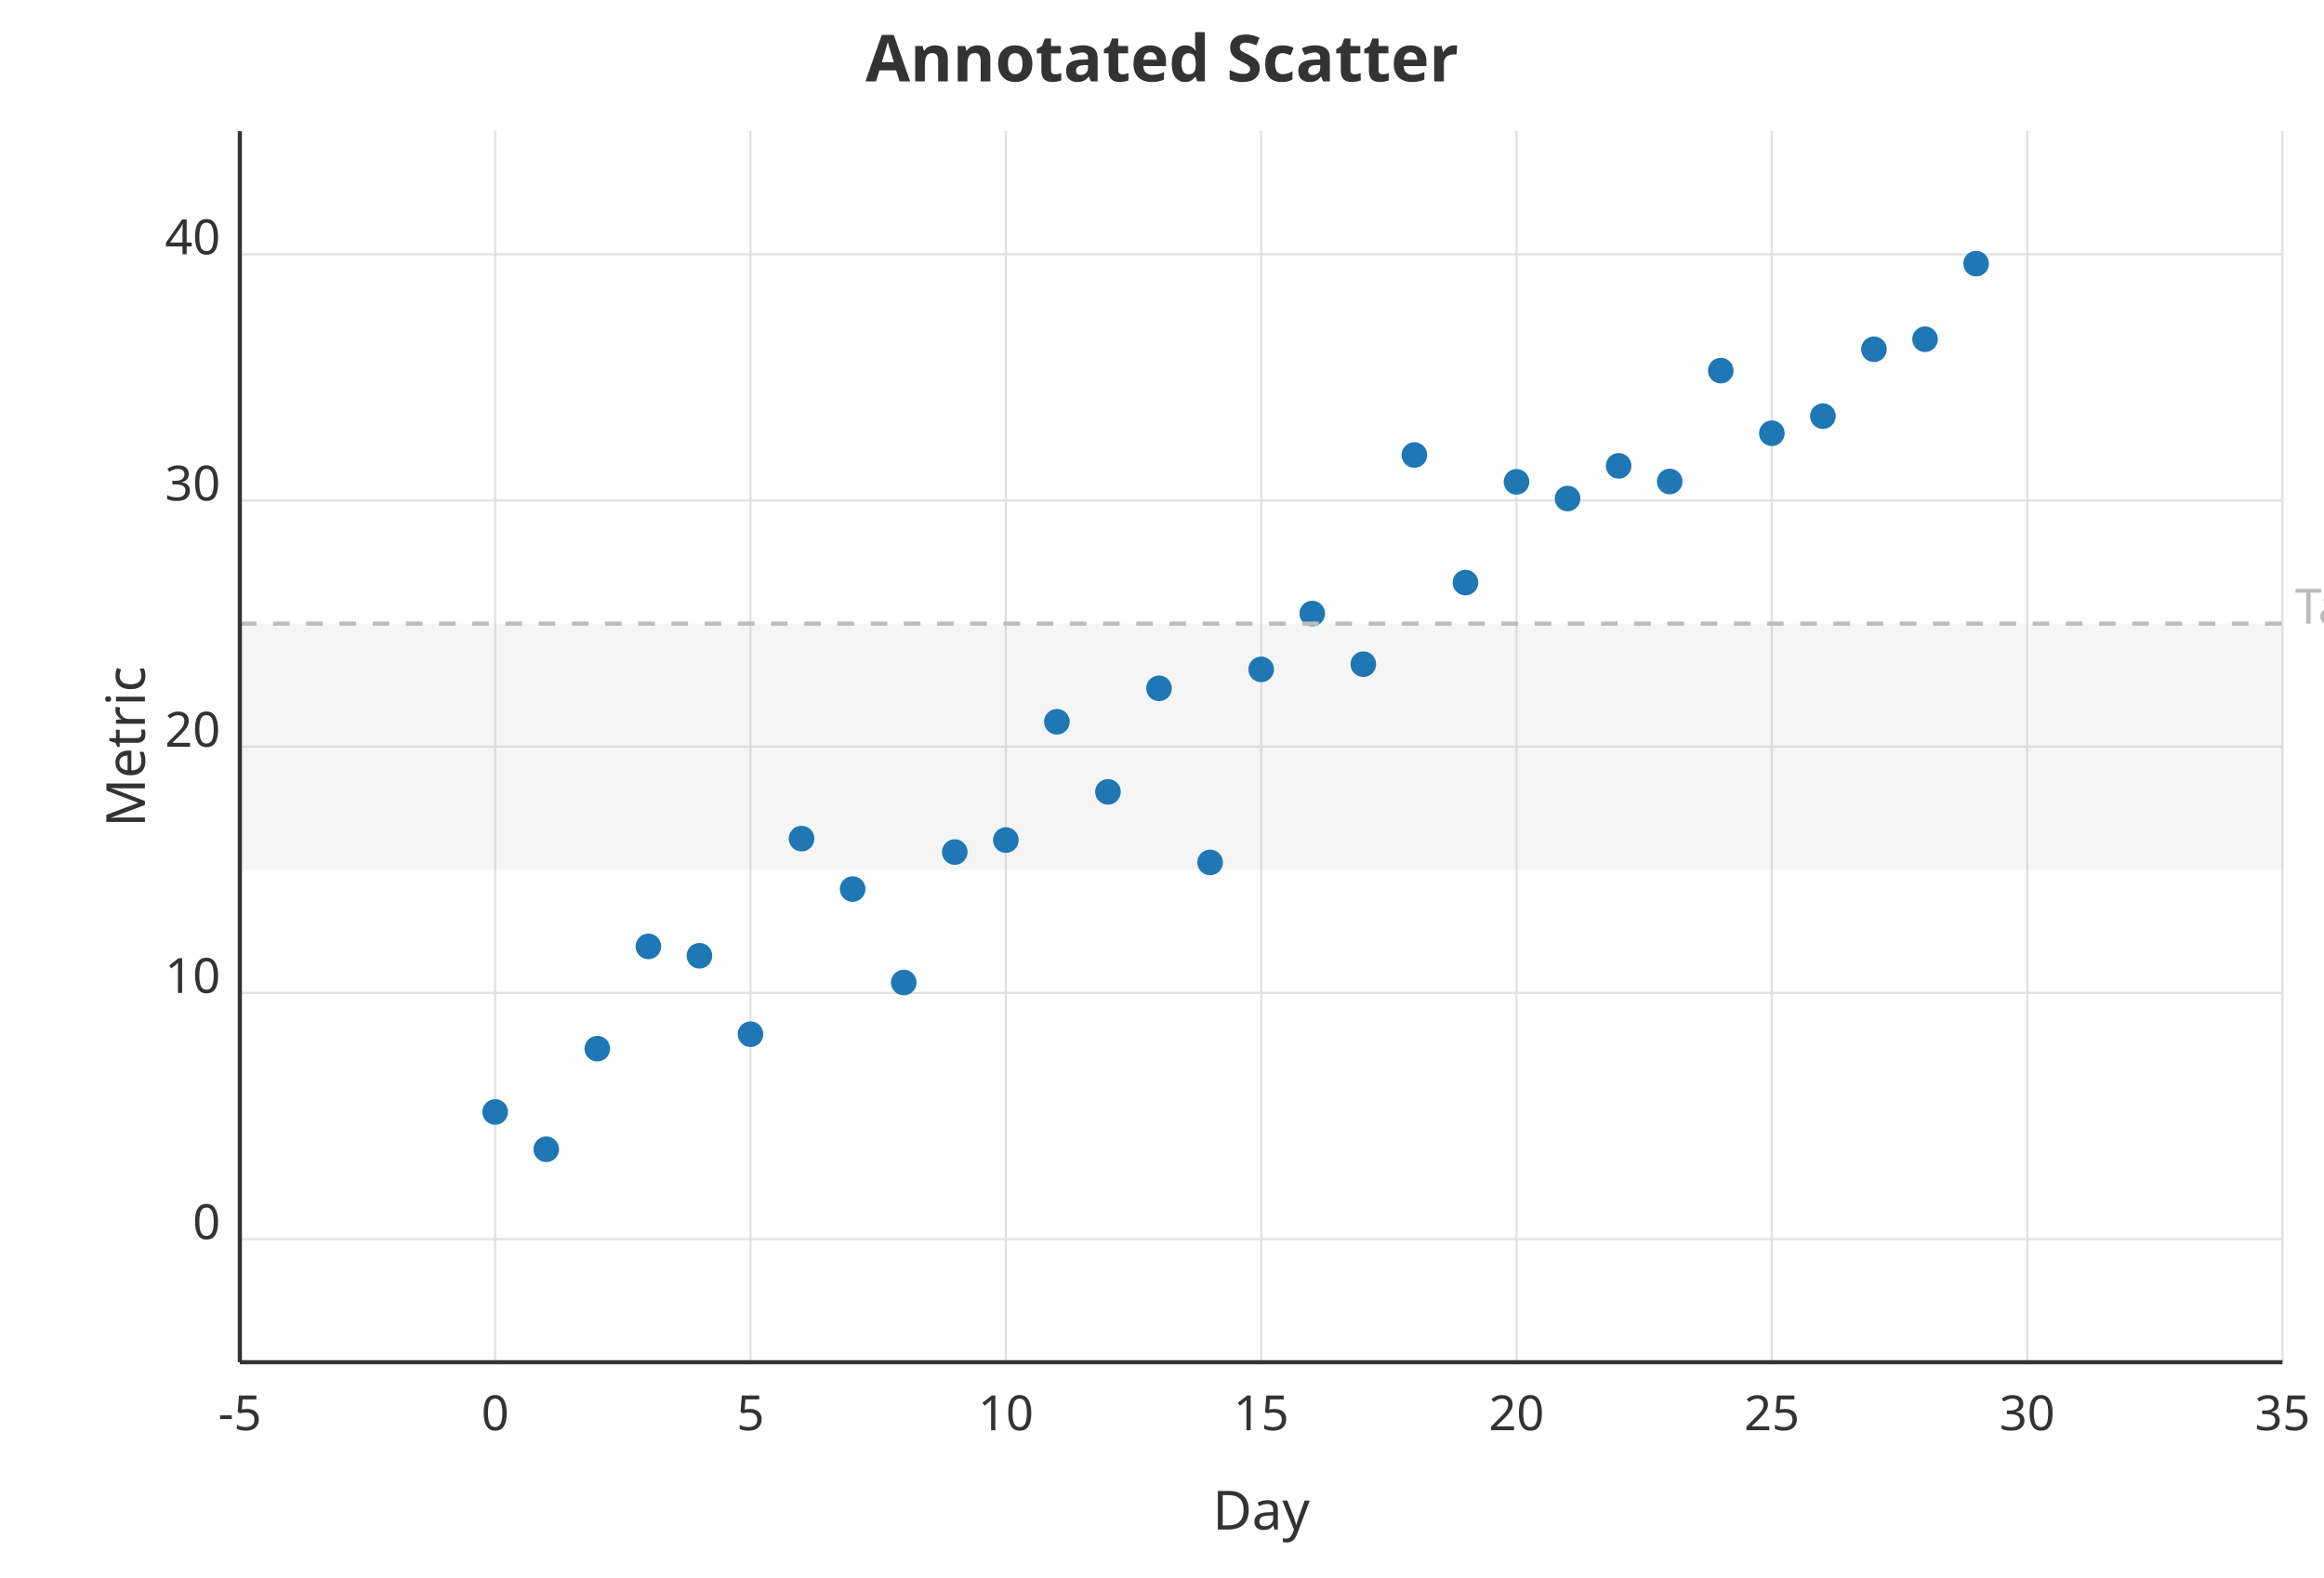
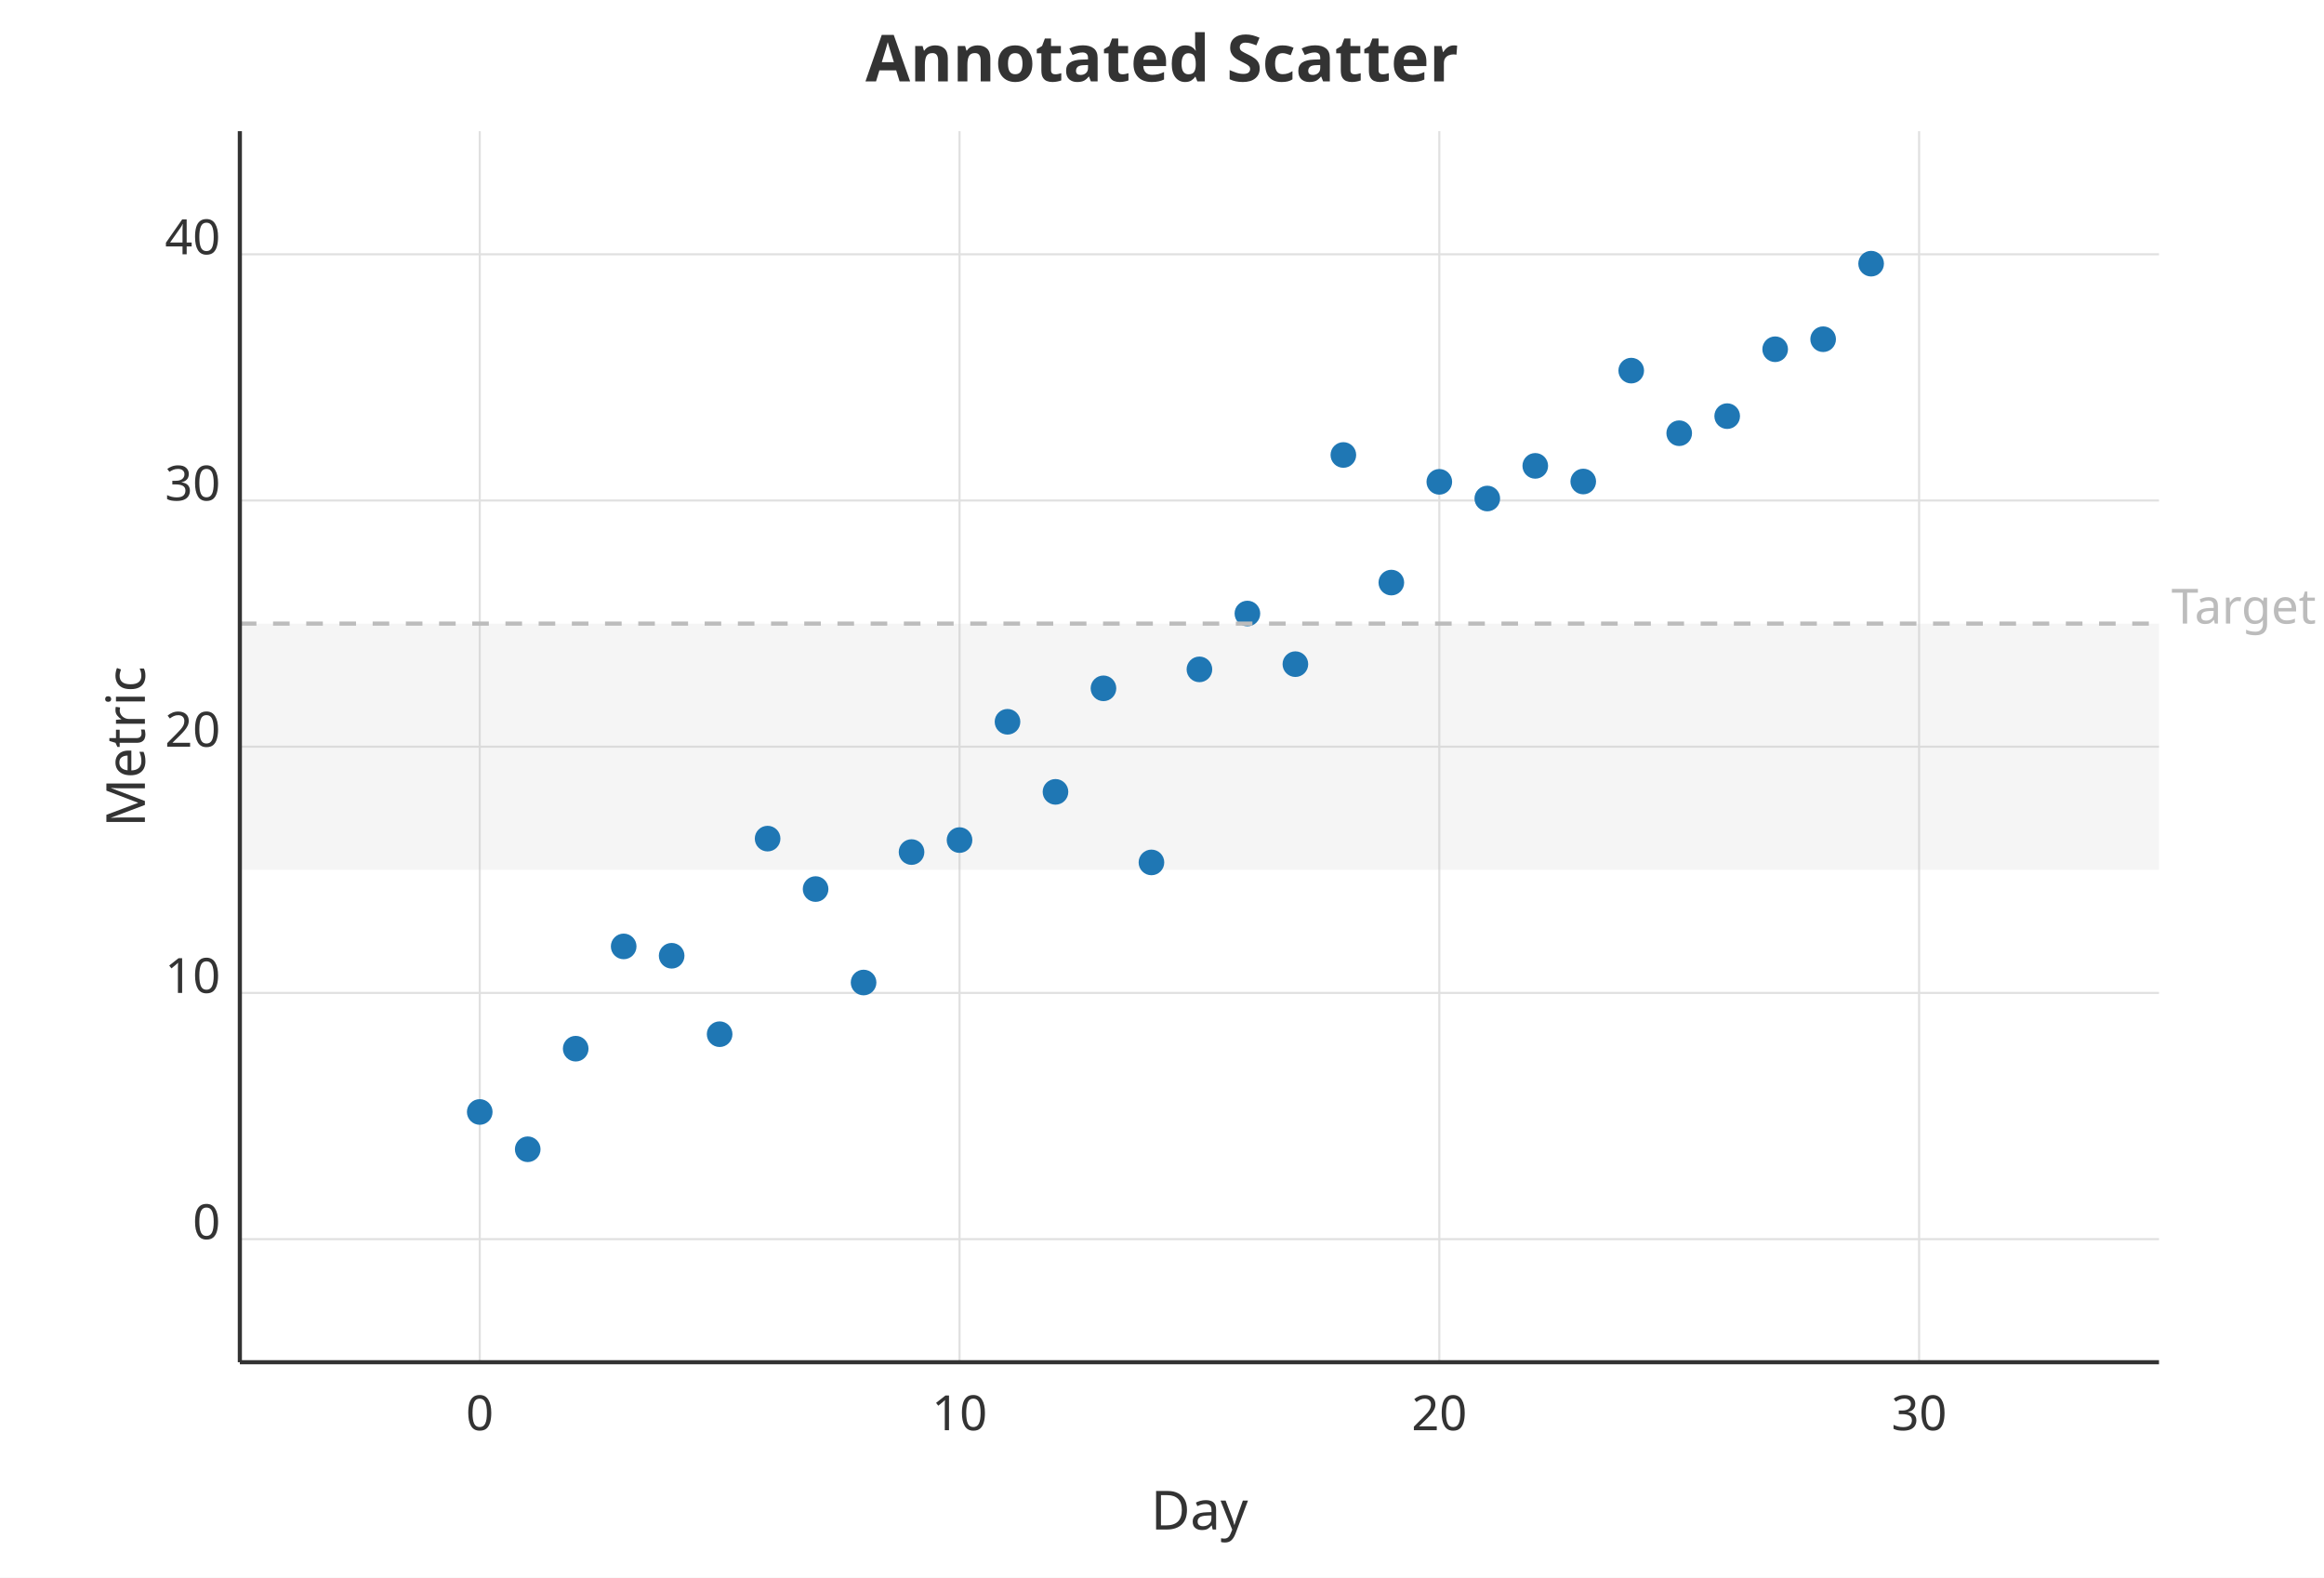
<svg xmlns="http://www.w3.org/2000/svg" width="560" height="380" viewBox="0 0 560 380" role="img">
  <rect width="560" height="380" fill="white" />
  <rect x="0" y="0" width="560" height="380" fill="rgb(255,255,255)" />
-   <line x1="57.795" y1="298.495" x2="550" y2="298.495" stroke="rgb(224,224,224)" stroke-width="0.5" />
-   <line x1="57.795" y1="239.185" x2="550" y2="239.185" stroke="rgb(224,224,224)" stroke-width="0.5" />
-   <line x1="57.795" y1="179.875" x2="550" y2="179.875" stroke="rgb(224,224,224)" stroke-width="0.5" />
-   <line x1="57.795" y1="120.565" x2="550" y2="120.565" stroke="rgb(224,224,224)" stroke-width="0.5" />
-   <line x1="57.795" y1="61.255" x2="550" y2="61.255" stroke="rgb(224,224,224)" stroke-width="0.5" />
-   <line x1="57.795" y1="31.6" x2="57.795" y2="328.15" stroke="rgb(224,224,224)" stroke-width="0.5" />
-   <line x1="119.321" y1="31.6" x2="119.321" y2="328.15" stroke="rgb(224,224,224)" stroke-width="0.5" />
-   <line x1="180.846" y1="31.6" x2="180.846" y2="328.15" stroke="rgb(224,224,224)" stroke-width="0.5" />
-   <line x1="242.372" y1="31.6" x2="242.372" y2="328.15" stroke="rgb(224,224,224)" stroke-width="0.5" />
-   <line x1="303.898" y1="31.6" x2="303.898" y2="328.15" stroke="rgb(224,224,224)" stroke-width="0.5" />
-   <line x1="365.423" y1="31.6" x2="365.423" y2="328.15" stroke="rgb(224,224,224)" stroke-width="0.5" />
-   <line x1="426.949" y1="31.6" x2="426.949" y2="328.15" stroke="rgb(224,224,224)" stroke-width="0.5" />
-   <line x1="488.474" y1="31.6" x2="488.474" y2="328.15" stroke="rgb(224,224,224)" stroke-width="0.5" />
-   <line x1="550" y1="31.6" x2="550" y2="328.15" stroke="rgb(224,224,224)" stroke-width="0.5" />
-   <path d="M57.795,150.22 L550,150.22 L550,209.53 L57.795,209.53Z" fill="rgba(188,188,188,0.150)" />
-   <circle cx="119.321" cy="267.863" r="3.09" fill="rgb(31,119,180)" />
-   <circle cx="131.626" cy="276.849" r="3.09" fill="rgb(31,119,180)" />
-   <circle cx="143.931" cy="252.62" r="3.09" fill="rgb(31,119,180)" />
-   <circle cx="156.236" cy="227.983" r="3.09" fill="rgb(31,119,180)" />
-   <circle cx="168.541" cy="230.234" r="3.09" fill="rgb(31,119,180)" />
-   <circle cx="180.846" cy="249.13" r="3.09" fill="rgb(31,119,180)" />
-   <circle cx="193.151" cy="202.018" r="3.09" fill="rgb(31,119,180)" />
-   <circle cx="205.457" cy="214.169" r="3.09" fill="rgb(31,119,180)" />
-   <circle cx="217.762" cy="236.682" r="3.09" fill="rgb(31,119,180)" />
-   <circle cx="230.067" cy="205.255" r="3.09" fill="rgb(31,119,180)" />
-   <circle cx="242.372" cy="202.368" r="3.09" fill="rgb(31,119,180)" />
-   <circle cx="254.677" cy="173.87" r="3.09" fill="rgb(31,119,180)" />
-   <circle cx="266.982" cy="190.753" r="3.09" fill="rgb(31,119,180)" />
-   <circle cx="279.287" cy="165.814" r="3.09" fill="rgb(31,119,180)" />
-   <circle cx="291.592" cy="207.75" r="3.09" fill="rgb(31,119,180)" />
-   <circle cx="303.898" cy="161.248" r="3.09" fill="rgb(31,119,180)" />
-   <circle cx="316.203" cy="147.794" r="3.09" fill="rgb(31,119,180)" />
-   <circle cx="328.508" cy="159.991" r="3.09" fill="rgb(31,119,180)" />
-   <circle cx="340.813" cy="109.6" r="3.09" fill="rgb(31,119,180)" />
-   <circle cx="353.118" cy="140.338" r="3.09" fill="rgb(31,119,180)" />
-   <circle cx="365.423" cy="116.07" r="3.09" fill="rgb(31,119,180)" />
-   <circle cx="377.728" cy="120.091" r="3.09" fill="rgb(31,119,180)" />
-   <circle cx="390.033" cy="112.224" r="3.09" fill="rgb(31,119,180)" />
-   <circle cx="402.339" cy="115.993" r="3.09" fill="rgb(31,119,180)" />
-   <circle cx="414.644" cy="89.279" r="3.09" fill="rgb(31,119,180)" />
-   <circle cx="426.949" cy="104.36" r="3.09" fill="rgb(31,119,180)" />
-   <circle cx="439.254" cy="100.243" r="3.09" fill="rgb(31,119,180)" />
-   <circle cx="451.559" cy="84.131" r="3.09" fill="rgb(31,119,180)" />
-   <circle cx="463.864" cy="81.714" r="3.09" fill="rgb(31,119,180)" />
-   <circle cx="476.169" cy="63.515" r="3.09" fill="rgb(31,119,180)" />
-   <line x1="57.795" y1="150.22" x2="550" y2="150.22" stroke="rgb(188,188,188)" stroke-width="1" stroke-dasharray="4,4" />
+   <line x1="57.795" y1="298.495" x2="520.24" y2="298.495" stroke="rgb(224,224,224)" stroke-width="0.5" />
+   <line x1="57.795" y1="239.185" x2="520.24" y2="239.185" stroke="rgb(224,224,224)" stroke-width="0.5" />
+   <line x1="57.795" y1="179.875" x2="520.24" y2="179.875" stroke="rgb(224,224,224)" stroke-width="0.5" />
+   <line x1="57.795" y1="120.565" x2="520.24" y2="120.565" stroke="rgb(224,224,224)" stroke-width="0.5" />
+   <line x1="57.795" y1="61.255" x2="520.24" y2="61.255" stroke="rgb(224,224,224)" stroke-width="0.5" />
+   <line x1="115.601" y1="31.6" x2="115.601" y2="328.15" stroke="rgb(224,224,224)" stroke-width="0.5" />
+   <line x1="231.212" y1="31.6" x2="231.212" y2="328.15" stroke="rgb(224,224,224)" stroke-width="0.5" />
+   <line x1="346.823" y1="31.6" x2="346.823" y2="328.15" stroke="rgb(224,224,224)" stroke-width="0.5" />
+   <line x1="462.434" y1="31.6" x2="462.434" y2="328.15" stroke="rgb(224,224,224)" stroke-width="0.5" />
+   <path d="M57.795,150.22 L520.24,150.22 L520.24,209.53 L57.795,209.53Z" fill="rgba(188,188,188,0.150)" />
+   <circle cx="115.601" cy="267.863" r="3.09" fill="rgb(31,119,180)" />
+   <circle cx="127.162" cy="276.849" r="3.09" fill="rgb(31,119,180)" />
+   <circle cx="138.723" cy="252.62" r="3.09" fill="rgb(31,119,180)" />
+   <circle cx="150.284" cy="227.983" r="3.09" fill="rgb(31,119,180)" />
+   <circle cx="161.845" cy="230.234" r="3.09" fill="rgb(31,119,180)" />
+   <circle cx="173.406" cy="249.13" r="3.09" fill="rgb(31,119,180)" />
+   <circle cx="184.967" cy="202.018" r="3.09" fill="rgb(31,119,180)" />
+   <circle cx="196.529" cy="214.169" r="3.09" fill="rgb(31,119,180)" />
+   <circle cx="208.09" cy="236.682" r="3.09" fill="rgb(31,119,180)" />
+   <circle cx="219.651" cy="205.255" r="3.09" fill="rgb(31,119,180)" />
+   <circle cx="231.212" cy="202.368" r="3.09" fill="rgb(31,119,180)" />
+   <circle cx="242.773" cy="173.87" r="3.09" fill="rgb(31,119,180)" />
+   <circle cx="254.334" cy="190.753" r="3.09" fill="rgb(31,119,180)" />
+   <circle cx="265.895" cy="165.814" r="3.09" fill="rgb(31,119,180)" />
+   <circle cx="277.456" cy="207.75" r="3.09" fill="rgb(31,119,180)" />
+   <circle cx="289.018" cy="161.248" r="3.09" fill="rgb(31,119,180)" />
+   <circle cx="300.579" cy="147.794" r="3.09" fill="rgb(31,119,180)" />
+   <circle cx="312.14" cy="159.991" r="3.09" fill="rgb(31,119,180)" />
+   <circle cx="323.701" cy="109.6" r="3.09" fill="rgb(31,119,180)" />
+   <circle cx="335.262" cy="140.338" r="3.09" fill="rgb(31,119,180)" />
+   <circle cx="346.823" cy="116.07" r="3.09" fill="rgb(31,119,180)" />
+   <circle cx="358.384" cy="120.091" r="3.09" fill="rgb(31,119,180)" />
+   <circle cx="369.945" cy="112.224" r="3.09" fill="rgb(31,119,180)" />
+   <circle cx="381.506" cy="115.993" r="3.09" fill="rgb(31,119,180)" />
+   <circle cx="393.068" cy="89.279" r="3.09" fill="rgb(31,119,180)" />
+   <circle cx="404.629" cy="104.36" r="3.09" fill="rgb(31,119,180)" />
+   <circle cx="416.19" cy="100.243" r="3.09" fill="rgb(31,119,180)" />
+   <circle cx="427.751" cy="84.131" r="3.09" fill="rgb(31,119,180)" />
+   <circle cx="439.312" cy="81.714" r="3.09" fill="rgb(31,119,180)" />
+   <circle cx="450.873" cy="63.515" r="3.09" fill="rgb(31,119,180)" />
+   <line x1="57.795" y1="150.22" x2="520.24" y2="150.22" stroke="rgb(188,188,188)" stroke-width="1" stroke-dasharray="4,4" />
  <line x1="57.795" y1="31.6" x2="57.795" y2="328.15" stroke="rgb(51,51,51)" stroke-width="1" />
-   <line x1="57.795" y1="328.15" x2="550" y2="328.15" stroke="rgb(51,51,51)" stroke-width="1" />
-   <text x="553" y="150.22" font-family="sans-serif" font-size="11.7" fill="rgb(188,188,188)">Target</text>
-   <text x="57.795" y="344.53" font-family="sans-serif" font-size="11.7" fill="rgb(51,51,51)" text-anchor="middle">-5</text>
-   <text x="119.321" y="344.53" font-family="sans-serif" font-size="11.7" fill="rgb(51,51,51)" text-anchor="middle">0</text>
-   <text x="180.846" y="344.53" font-family="sans-serif" font-size="11.7" fill="rgb(51,51,51)" text-anchor="middle">5</text>
-   <text x="242.372" y="344.53" font-family="sans-serif" font-size="11.7" fill="rgb(51,51,51)" text-anchor="middle">10</text>
-   <text x="303.898" y="344.53" font-family="sans-serif" font-size="11.7" fill="rgb(51,51,51)" text-anchor="middle">15</text>
-   <text x="365.423" y="344.53" font-family="sans-serif" font-size="11.7" fill="rgb(51,51,51)" text-anchor="middle">20</text>
-   <text x="426.949" y="344.53" font-family="sans-serif" font-size="11.7" fill="rgb(51,51,51)" text-anchor="middle">25</text>
-   <text x="488.474" y="344.53" font-family="sans-serif" font-size="11.7" fill="rgb(51,51,51)" text-anchor="middle">30</text>
-   <text x="550" y="344.53" font-family="sans-serif" font-size="11.7" fill="rgb(51,51,51)" text-anchor="middle">35</text>
+   <line x1="57.795" y1="328.15" x2="520.24" y2="328.15" stroke="rgb(51,51,51)" stroke-width="1" />
+   <text x="523.24" y="150.22" font-family="sans-serif" font-size="11.7" fill="rgb(188,188,188)">Target</text>
+   <text x="115.601" y="344.53" font-family="sans-serif" font-size="11.7" fill="rgb(51,51,51)" text-anchor="middle">0</text>
+   <text x="231.212" y="344.53" font-family="sans-serif" font-size="11.7" fill="rgb(51,51,51)" text-anchor="middle">10</text>
+   <text x="346.823" y="344.53" font-family="sans-serif" font-size="11.7" fill="rgb(51,51,51)" text-anchor="middle">20</text>
+   <text x="462.434" y="344.53" font-family="sans-serif" font-size="11.7" fill="rgb(51,51,51)" text-anchor="middle">30</text>
  <text x="53.115" y="298.495" font-family="sans-serif" font-size="11.7" fill="rgb(51,51,51)" text-anchor="end">0</text>
  <text x="53.115" y="239.185" font-family="sans-serif" font-size="11.7" fill="rgb(51,51,51)" text-anchor="end">10</text>
  <text x="53.115" y="179.875" font-family="sans-serif" font-size="11.7" fill="rgb(51,51,51)" text-anchor="end">20</text>
  <text x="53.115" y="120.565" font-family="sans-serif" font-size="11.7" fill="rgb(51,51,51)" text-anchor="end">30</text>
  <text x="53.115" y="61.255" font-family="sans-serif" font-size="11.7" fill="rgb(51,51,51)" text-anchor="end">40</text>
-   <text x="303.898" y="368.45" font-family="sans-serif" font-size="13" fill="rgb(51,51,51)" text-anchor="middle">Day</text>
+   <text x="289.018" y="368.45" font-family="sans-serif" font-size="13" fill="rgb(51,51,51)" text-anchor="middle">Day</text>
  <text x="34.915" y="179.875" font-family="sans-serif" font-size="13" fill="rgb(51,51,51)" text-anchor="middle" transform="rotate(-90,34.915,179.875)">Metric</text>
  <text x="280" y="19.6" font-family="sans-serif" font-size="15.6" fill="rgb(51,51,51)" font-weight="bold" text-anchor="middle">Annotated Scatter</text>
</svg>
